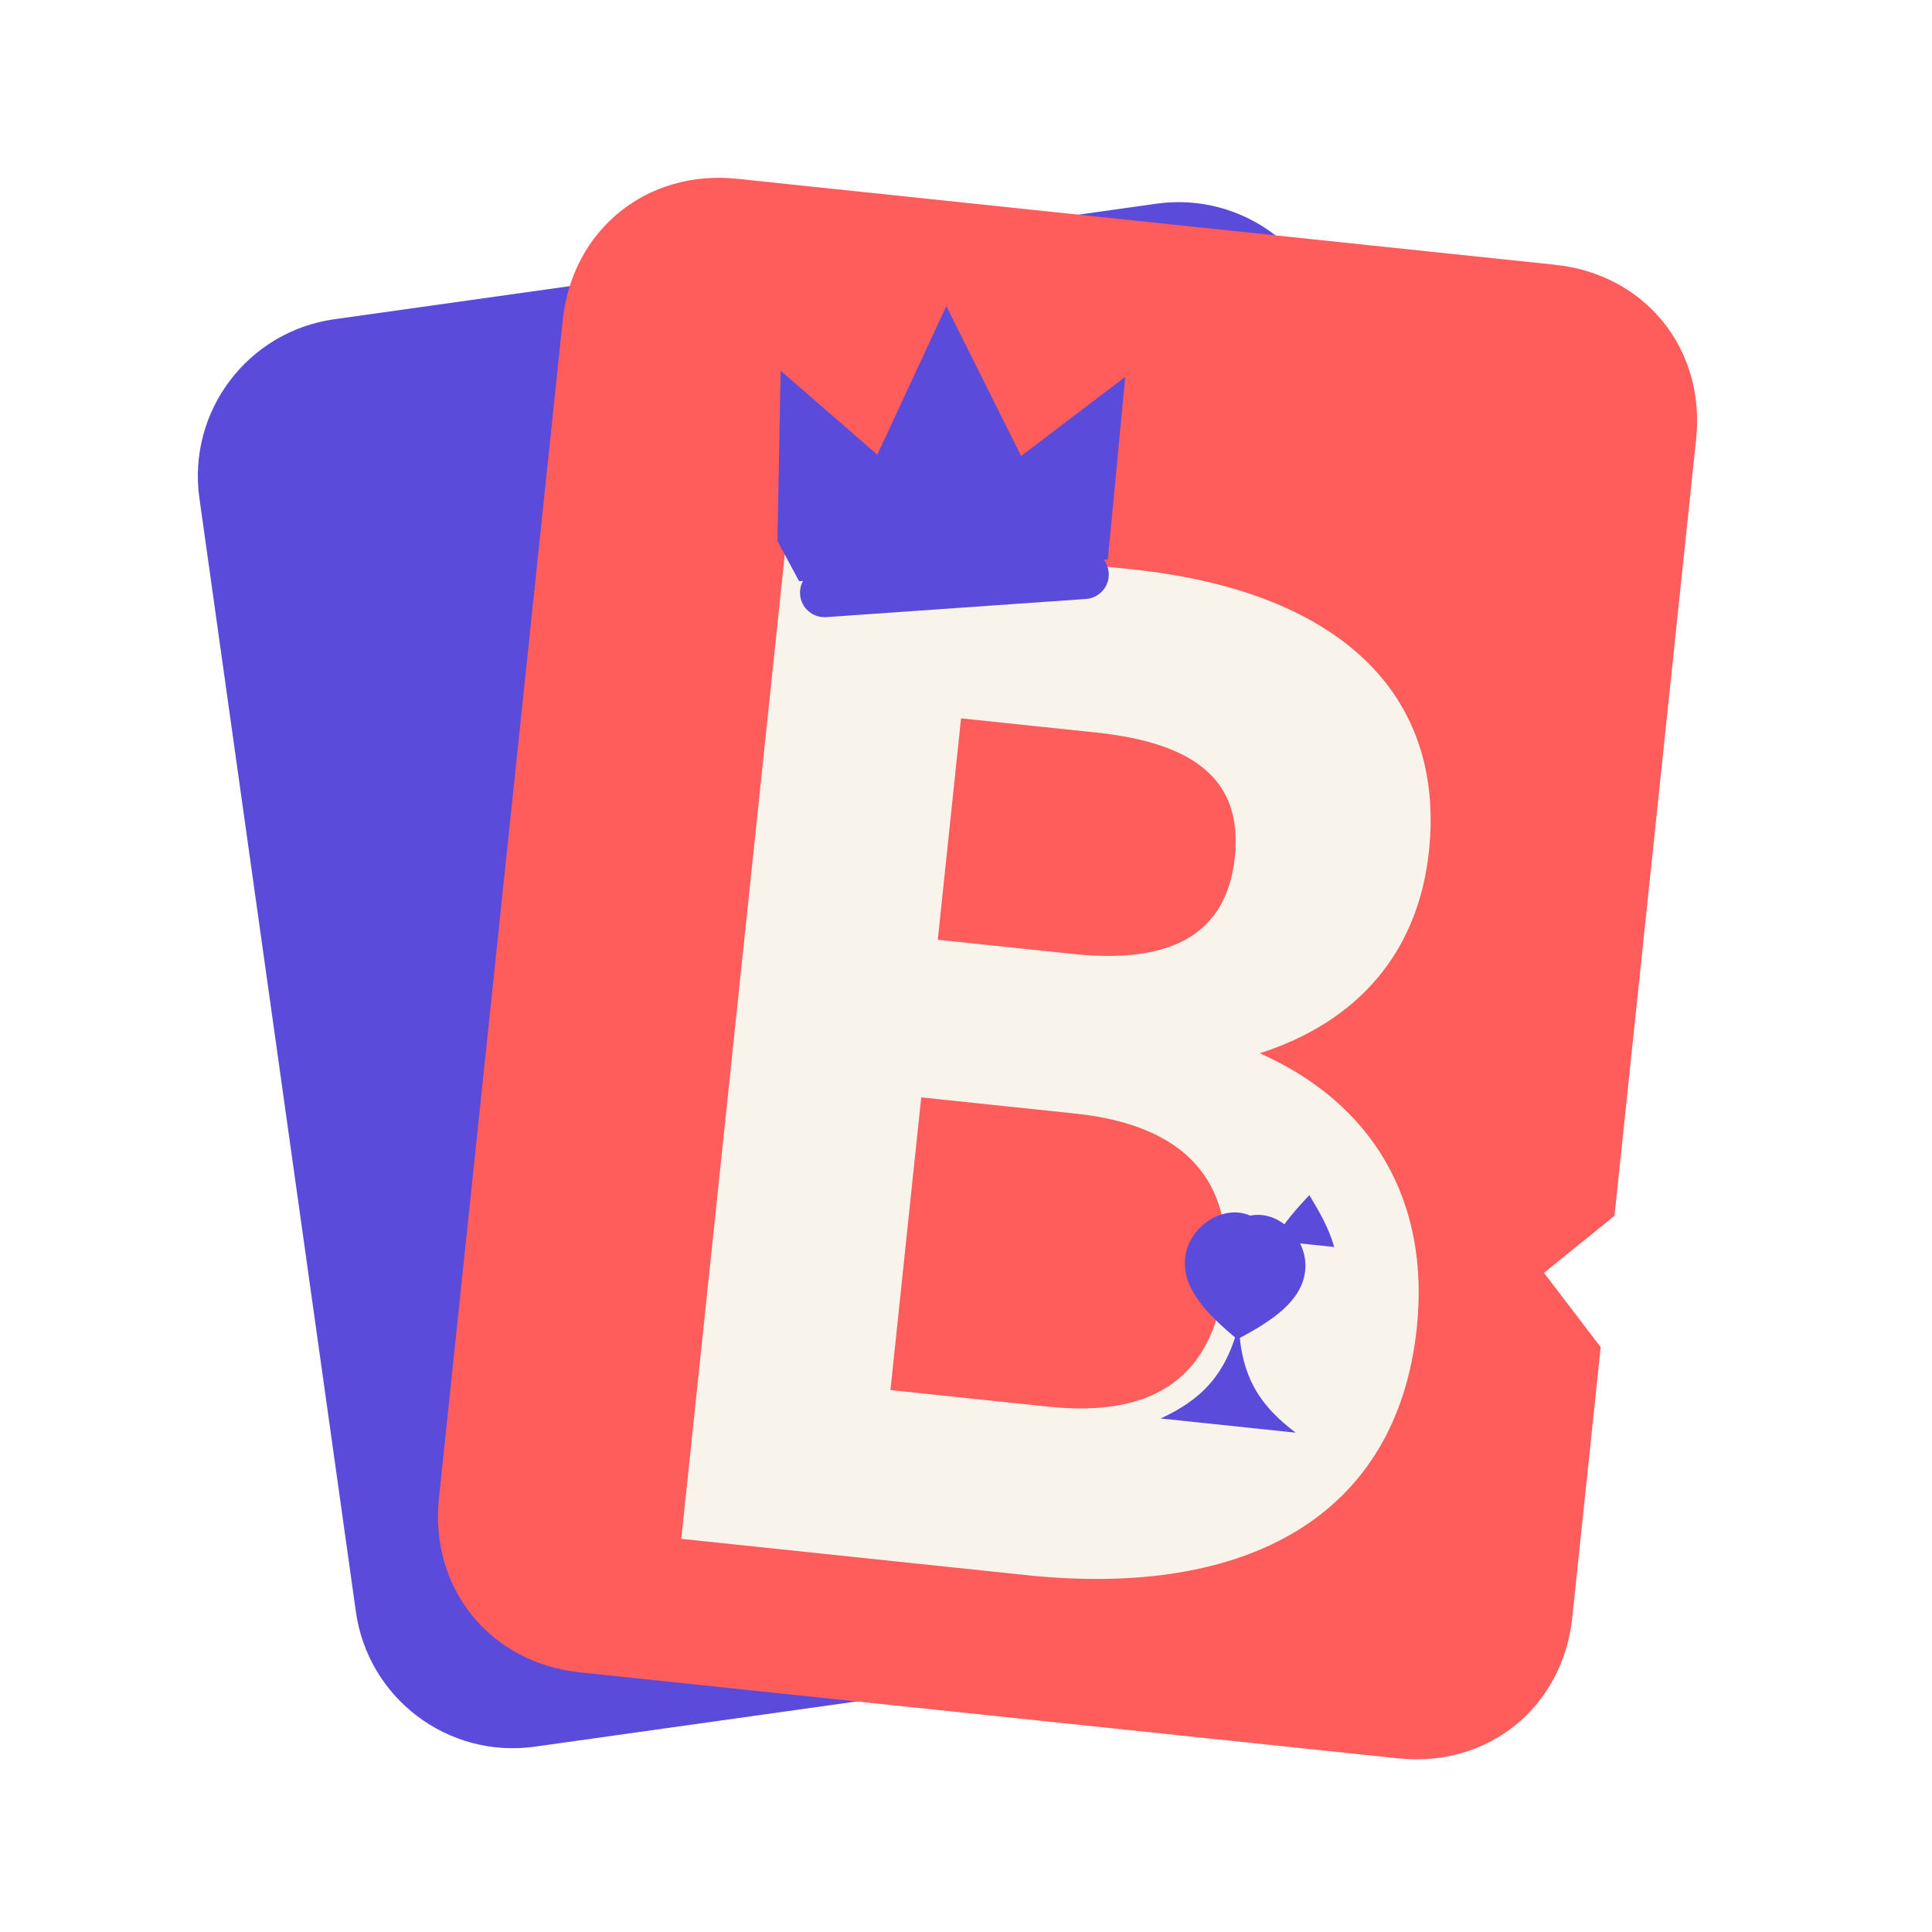
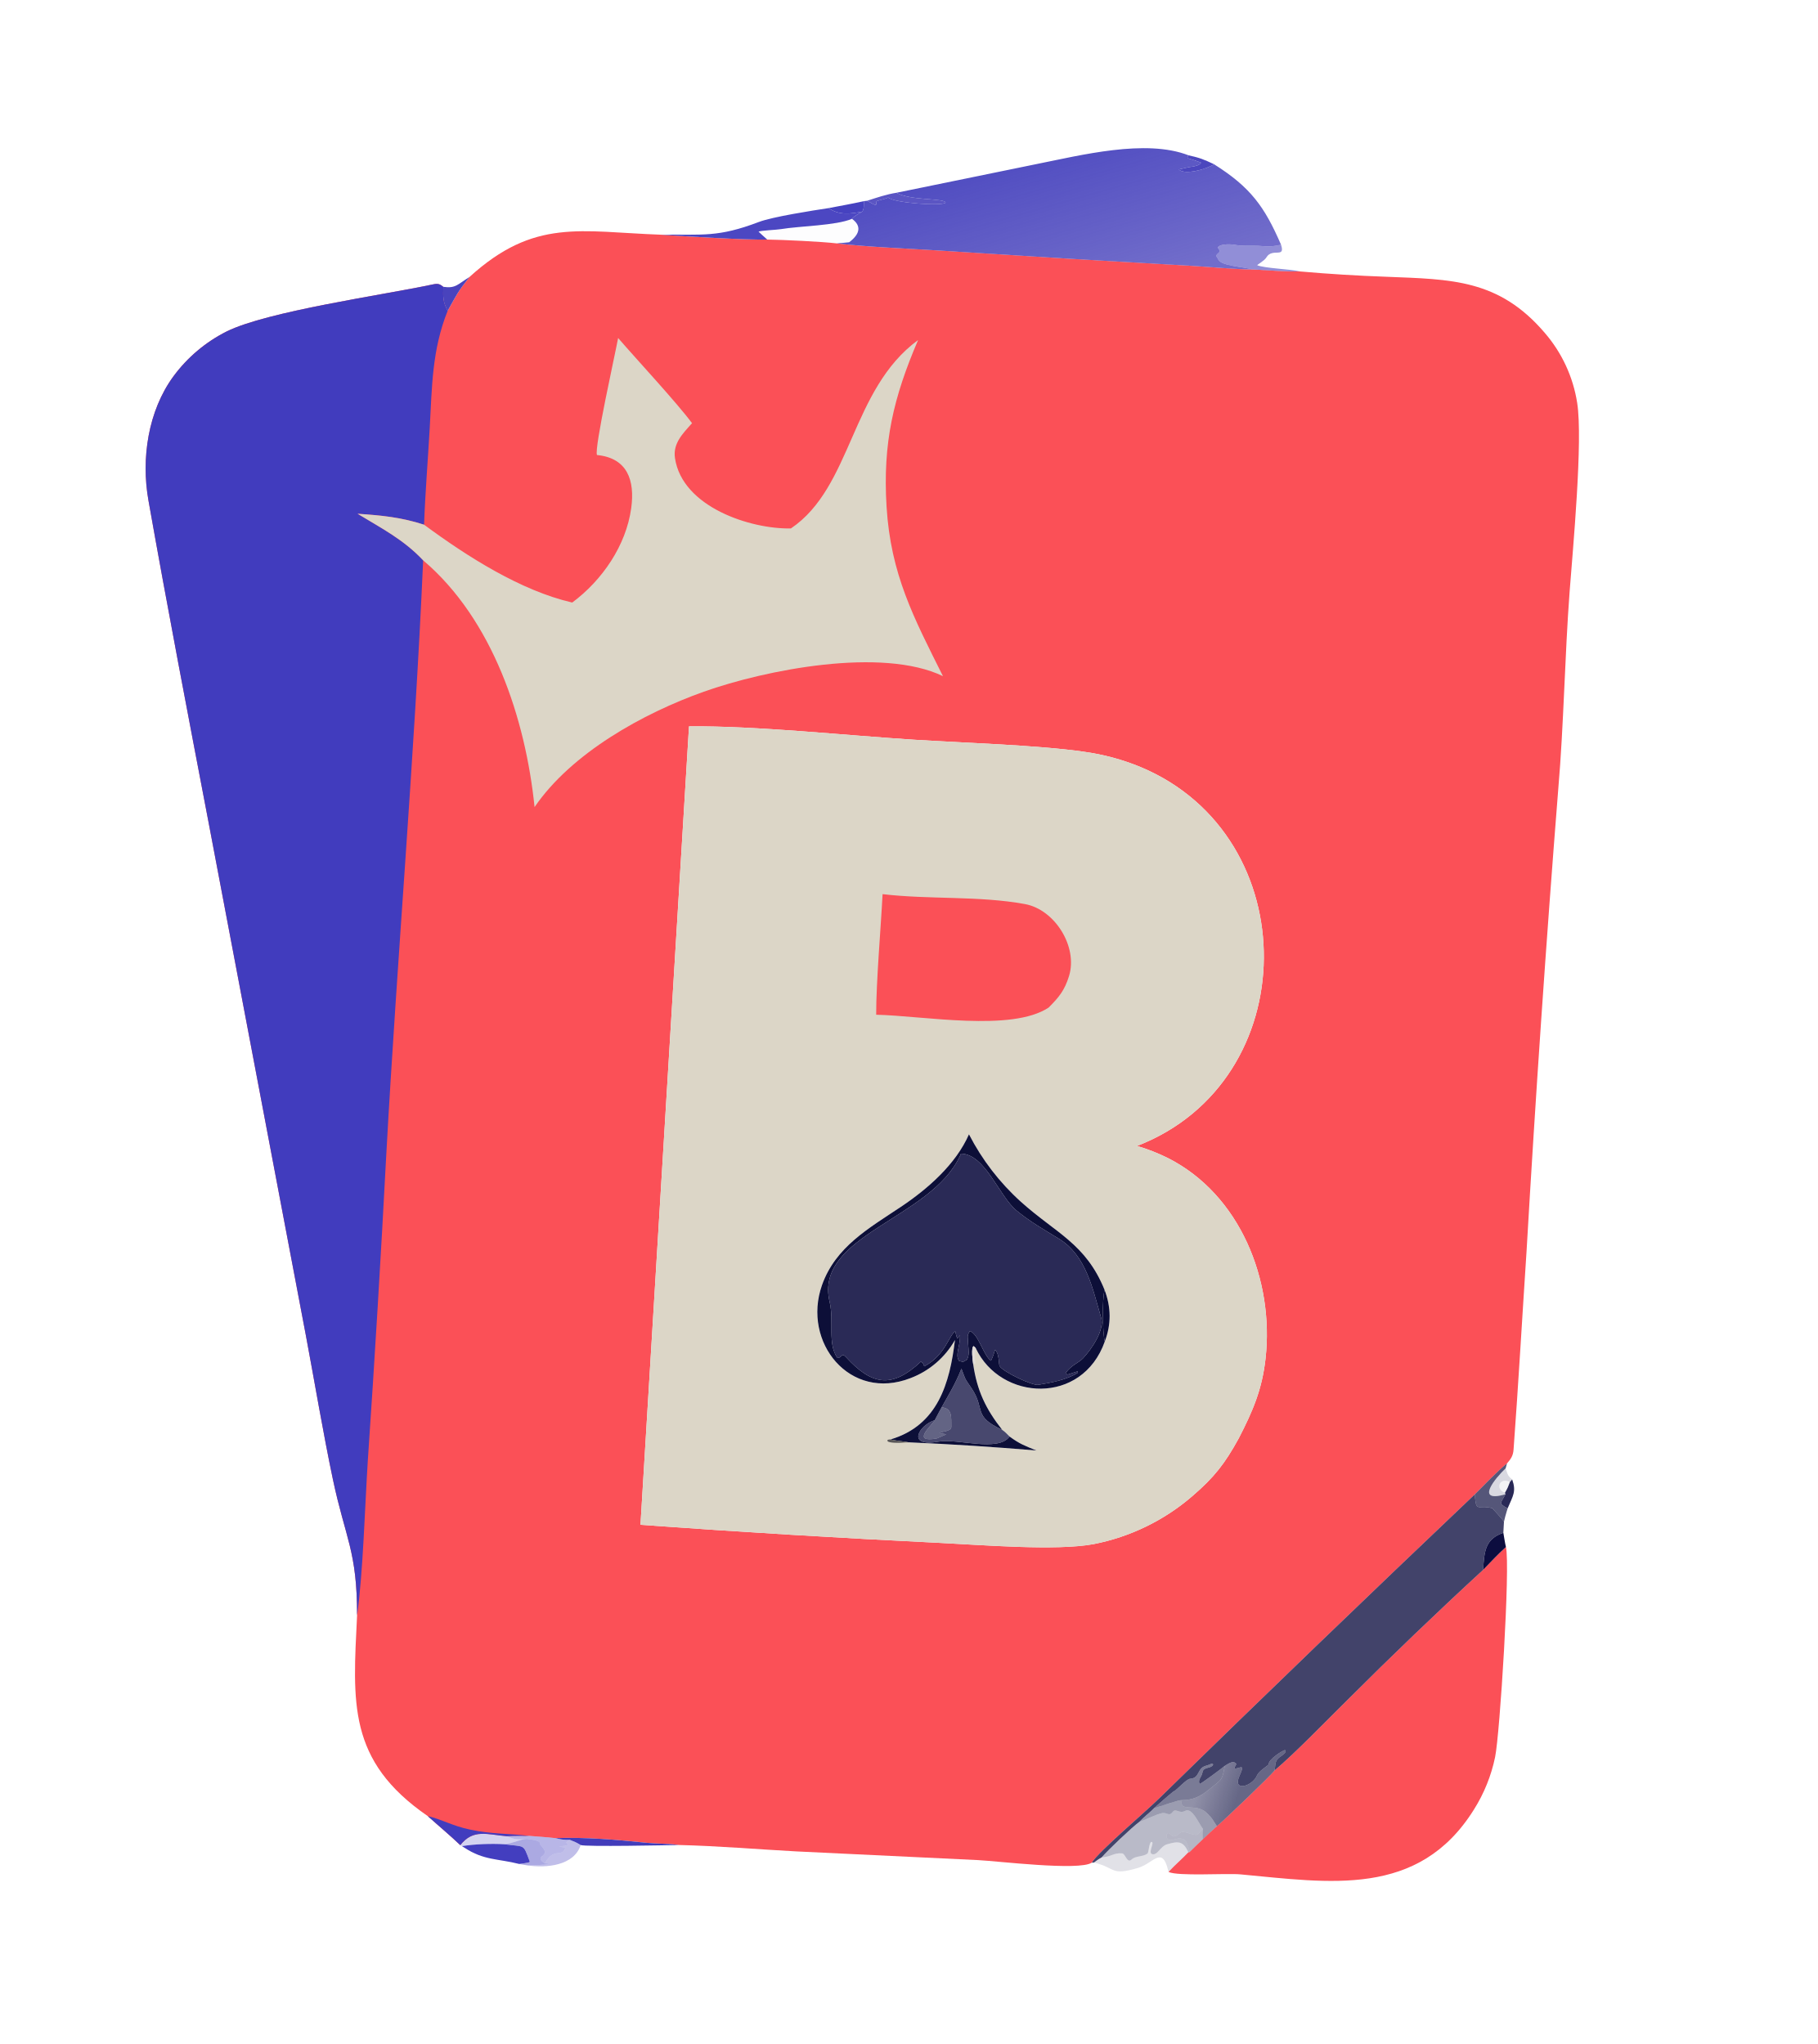
- <svg xmlns="http://www.w3.org/2000/svg" viewBox="0 0 512 512">
-   <g transform="rotate(-8 220 258)">
-     <rect x="72" y="68" width="304" height="382" rx="42" fill="#5B4BDB" />
-   </g>
-   <g transform="rotate(6 286 256)">
-     <path fill="#FF5C5C" d="M174 58h218c24 0 42 18 42 42v207l-17 17 17 18v72c0 24-18 42-42 42H174c-24 0-42-18-42-42V100c0-24 18-42 42-42Z" />
-     <path fill="#F8F4EC" fill-rule="evenodd" d="M197 150h92c55 0 86 24 86 66 0 27-14 47-39 58 31 10 49 34 49 68 0 50-37 76-96 76h-92V150Zm51 44v59h36c27 0 40-10 40-30 0-20-13-29-40-29h-36Zm0 101v78h42c29 0 43-13 43-39 0-26-15-39-44-39h-41Z" />
-     <path fill="#5B4BDB" d="M331 323c8-13 23-4 23 7 0 8-7 14-16 20-9-6-16-12-16-20 0-11 15-20 23-7 2-5 5-9 8-13 3 4 6 8 8 13Z" />
-     <path fill="#5B4BDB" d="M338 346c2 14 8 21 18 27h-36c10-6 16-13 18-27Z" />
-     <g transform="rotate(-10 236 139)">
-       <path fill="#5B4BDB" d="m193 145 4-45 24 24 21-38 17 41 29-19-8 48h-82l-5-11Z" />
-       <rect x="198" y="153" width="82" height="13" rx="6.5" fill="#5B4BDB" />
-     </g>
-   </g>
+ <svg xmlns="http://www.w3.org/2000/svg" viewBox="256 224 512 576">
+   <path fill="#FB5057" d="M388.259 302.058C406.576 285.399 419.5 289.33 442.245 290.142C449.264 290.648 465.791 291.622 472.148 291.508C476.618 291.568 487.529 292.091 491.73 292.586C500.211 293.576 510.504 293.994 519.1 294.511L557.466 296.926L592.064 298.936C597 299.223 604.104 299.926 608.813 299.922C612.81 300.152 618.447 300.577 622.254 300.495C630.349 301.207 638.462 301.705 646.584 301.991C664.871 302.725 678.262 302.632 691.221 317.826C696.038 323.413 699.195 330.237 700.333 337.526C701.997 348.112 699.108 378.846 698.209 390.677C696.855 408.505 696.542 428.552 695.03 446.033C691.579 489.563 688.59 533.129 686.064 576.722C684.839 595.255 683.781 613.97 682.411 632.503C682.284 634.233 681.665 635.124 680.56 636.397C677.849 638.575 674.051 642.581 671.471 645.135C641.616 673.479 611.971 702.042 582.536 730.821C578.678 734.616 565.572 745.71 563.576 748.907C559.985 751.267 537.09 748.45 531.551 748.178L480.267 745.722C469.096 745.119 458.485 744.192 447.26 743.922C444.087 743.475 441.134 743.609 438.002 743.282C429.718 742.416 420.713 741.674 412.398 741.978C409.857 741.689 407.632 741.571 405.116 741.359C402.734 741.341 401.135 741.3 398.747 741.445C393.274 740.977 389.305 739.315 385.677 743.966C382.741 741.153 379.475 738.454 376.518 735.783C353.826 720.146 355.404 703.779 356.6 679.201C356.609 661.008 353.323 657.639 349.792 640.921C347.089 628.123 344.622 613.374 342.167 600.305L314.82 456.087C309.027 425.728 303.199 395.419 297.813 364.981C295.728 353.197 297.717 339.789 304.867 330.04C308.795 324.713 313.923 320.386 319.835 317.412C331.343 311.704 363.845 307.16 378.046 304.128C379.491 303.819 379.971 304.097 380.892 304.826C380.807 307.857 380.771 309.046 382.105 311.613C384.777 306.884 384.834 306.403 388.259 302.058ZM436.442 653.689C464.553 655.718 492.687 657.419 520.838 658.791C532.572 659.353 553.531 661.094 564.107 659.131C574.368 657.126 583.929 652.482 591.85 645.658C598.145 640.248 601.097 636.423 605.009 629.283C608.978 621.579 611.564 615.564 612.541 606.828C615.001 584.845 605.404 560.597 584.94 550.291C582.173 548.925 579.294 547.799 576.334 546.926C623.579 528.673 623.984 459.771 577.432 440.192C572.275 438.052 566.863 436.588 561.331 435.836C548.576 433.981 527.289 433.321 513.687 432.467C494.605 431.269 468.819 428.493 450.113 428.691L436.442 653.689Z" />
+   <path fill="#413CBE" d="M356.6 679.201C356.609 661.008 353.323 657.639 349.792 640.921C347.089 628.123 344.622 613.374 342.167 600.305L314.82 456.087C309.027 425.728 303.199 395.419 297.813 364.981C295.728 353.197 297.717 339.789 304.867 330.04C308.795 324.713 313.923 320.386 319.835 317.412C331.343 311.704 363.845 307.16 378.046 304.128C379.491 303.819 379.971 304.097 380.892 304.826C380.807 307.857 380.771 309.046 382.105 311.613C377.691 322.625 377.712 332.971 377.062 344.661C376.559 353.697 375.79 362.833 375.475 371.865C369.048 369.771 363.504 369.235 356.744 368.781C363.487 372.875 369.714 376.044 375.212 381.899C372.806 437.097 367.873 493.917 364.831 549.278C363.319 578.065 361.583 606.84 359.622 635.599C358.835 647.875 358.266 667.66 356.6 679.201Z" />
+   <path fill="#DCD6C7" d="M430.142 319.248C435.32 325.25 446.599 337.369 450.968 343.256C448.37 346.157 445.544 348.942 446.156 353.078C448.205 366.925 467.519 373.157 478.822 372.912C496.113 361.24 495.657 333.728 514.65 319.825C507.708 336.036 504.669 348.768 505.768 366.77C506.935 385.863 513.417 398.042 521.657 414.541C504.507 406.274 471.659 412.739 454.29 418.92C437.152 425.02 417.007 436.209 406.602 451.43C404.043 426.519 394.851 398.59 375.212 381.899C369.714 376.044 363.487 372.875 356.744 368.781C363.504 369.235 369.048 369.771 375.475 371.865C387.51 380.751 402.658 390.443 417.211 393.798C425.66 387.526 432.386 377.731 433.831 367.2C434.91 359.331 432.749 353.07 424.186 352.223C423.335 350.442 429.376 323.481 430.142 319.248Z" />
+   <path fill="#413CBE" d="M376.518 735.783C380.57 736.713 383.346 738.508 388.364 739.569C394.72 740.912 399.086 740.631 405.116 741.359C402.734 741.341 401.135 741.3 398.747 741.445C393.274 740.977 389.305 739.315 385.677 743.966C382.741 741.153 379.475 738.454 376.518 735.783Z" />
+   <path fill="#DCD6C7" d="M450.113 428.691C468.819 428.493 494.605 431.269 513.687 432.467C527.289 433.321 548.576 433.981 561.331 435.836C566.863 436.588 572.275 438.052 577.432 440.192C623.984 459.771 623.579 528.673 576.334 546.926C579.294 547.799 582.173 548.925 584.94 550.291C605.404 560.597 615.001 584.845 612.541 606.828C611.564 615.564 608.978 621.579 605.009 629.283C601.097 636.423 598.145 640.248 591.85 645.658C583.929 652.482 574.368 657.126 564.107 659.131C553.531 661.094 532.572 659.353 520.838 658.791C492.687 657.419 464.553 655.718 436.442 653.689L450.113 428.691ZM506.892 629.633C508.821 630.073 510.121 630.107 512.02 630.445C524.018 630.971 536.004 631.739 547.971 632.749C544.669 631.381 543.303 630.933 540.418 628.811C539.715 628.129 539.168 627.479 538.358 626.946C533.678 621.012 531.242 615.82 530.168 608.4C530.038 607.596 529.526 603.652 530.298 603.335C530.555 603.505 530.695 603.682 530.907 603.936C537.91 618.799 560.867 620.079 567.247 602.042C569.114 597.156 569.029 592.33 567.18 587.476C561.885 574.416 553.444 571.522 543.568 562.621C537.6 557.23 532.659 550.802 528.983 543.649C525.282 552.109 517.369 559.034 509.822 564.081C500.834 570.093 491.369 575.36 487.567 586.184C481.924 602.25 495.416 619.044 512.543 612.343C517.831 610.33 522.251 606.534 525.039 601.61C523.579 613.782 520.225 625.673 506.892 629.633Z" />
+   <path fill="#080A34" fill-opacity="0.976" d="M525.039 601.61C522.251 606.534 517.831 610.33 512.543 612.343C495.416 619.044 481.924 602.25 487.567 586.184C491.369 575.36 500.834 570.093 509.822 564.081C517.369 559.034 525.282 552.109 528.983 543.649C532.659 550.802 537.6 557.23 543.568 562.621C553.444 571.522 561.885 574.416 567.18 587.476C566.509 590.223 566.576 599.285 567.247 602.042C560.867 620.079 537.91 618.799 530.907 603.936C530.695 603.682 530.555 603.505 530.298 603.335C529.526 603.652 530.038 607.596 530.168 608.4C531.242 615.82 533.678 621.012 538.358 626.946C529.852 622.929 533.764 621.217 529.69 615.175C527.775 612.336 528.225 613.325 526.859 609.688C525.118 614.079 523.54 616.545 521.278 620.584C520.629 621.832 519.968 622.941 519.338 624.216C514.996 625.523 511.075 631.936 520.504 630.242C525.711 629.307 537.251 633.276 540.418 628.811C543.303 630.933 544.669 631.381 547.971 632.749C536.004 631.739 524.018 630.971 512.02 630.445C510.121 630.107 508.821 630.073 506.892 629.633C520.225 625.673 523.579 613.782 525.039 601.61ZM528.756 602.875C528.7 600.821 528.301 600.4 529.254 599.1C531.736 600.014 533.09 606.111 535.192 607.457C535.777 606.183 535.938 605.655 536.348 604.347C537.604 605.614 537.311 608.418 537.618 608.954C538.568 610.62 546.889 614.501 548.457 614.246C552.244 613.628 556.558 612.829 559.629 610.848L559.66 610.427L556.731 611.36L556.186 610.958C557.844 608.634 559.824 608.138 561.131 606.748C563.456 604.274 567.261 598.868 566.211 595.3C563.837 587.234 562.036 577.821 554.385 573.117C549.986 570.413 546.192 568.276 542.376 565.126C537.429 561.042 533.618 549.302 526.746 549.092L526.455 549.736C518.189 567.615 485.264 572.018 489.729 590.872C491.033 596.379 489.05 602.633 491.938 606.699C493.313 606.574 493.045 605.014 494.381 606.473C501.577 614.338 507.259 615.391 515.436 607.718C516.284 608.317 515.901 607.968 516.393 609.03C522.324 605.924 523.388 600.179 525.119 599.181L525.308 599.944C525.548 600.88 525.406 600.526 525.737 601.178L526.476 600.31C526.491 603.724 525.003 605.693 526.208 607.521C527.717 607.829 527.003 607.921 528.411 607.154C529.154 605.756 528.862 604.503 528.756 602.875Z" />
+   <path fill="#07083B" fill-opacity="0.859" d="M526.746 549.092C533.618 549.302 537.429 561.042 542.376 565.126C546.192 568.276 549.986 570.413 554.385 573.117C562.036 577.821 563.837 587.234 566.211 595.3C567.261 598.868 563.456 604.274 561.131 606.748C559.824 608.138 557.844 608.634 556.186 610.958L556.731 611.36L559.66 610.427L559.629 610.848C556.558 612.829 552.244 613.628 548.457 614.246C546.889 614.501 538.568 610.62 537.618 608.954C537.311 608.418 537.604 605.614 536.348 604.347C535.938 605.655 535.777 606.183 535.192 607.457C533.09 606.111 531.736 600.014 529.254 599.1C528.301 600.4 528.7 600.821 528.756 602.875C528.862 604.503 529.154 605.756 528.411 607.154C527.003 607.921 527.717 607.829 526.208 607.521C525.003 605.693 526.491 603.724 526.476 600.31L525.737 601.178C525.406 600.526 525.548 600.88 525.308 599.944L525.119 599.181C523.388 600.179 522.324 605.924 516.393 609.03C515.901 607.968 516.284 608.317 515.436 607.718C507.259 615.391 501.577 614.338 494.381 606.473C493.045 605.014 493.313 606.574 491.938 606.699C489.05 602.633 491.033 596.379 489.729 590.872C485.264 572.018 518.189 567.615 526.455 549.736L526.746 549.092Z" />
+   <path fill="#FB5057" d="M504.646 475.969C517.824 477.529 531.758 476.386 544.746 478.767C553.217 480.319 559.714 490.815 557.175 499.049C555.919 503.124 554.297 505.065 551.413 507.941C540.985 514.84 516.165 510.247 502.843 509.95C502.834 500.628 504.143 485.75 504.646 475.969Z" />
+   <path fill="#07083B" fill-opacity="0.737" d="M526.859 609.688C528.225 613.325 527.775 612.336 529.69 615.175C533.764 621.217 529.852 622.929 538.358 626.946C539.168 627.479 539.715 628.129 540.418 628.811C537.251 633.276 525.711 629.307 520.504 630.242C511.075 631.936 514.996 625.523 519.338 624.216C518.361 625.868 512.587 630.672 519.967 629.346C519.975 629.344 522.593 628.185 522.574 628.204C522.04 628.019 521.053 628.025 520.752 627.83C521.326 627.303 524.054 627.45 524.015 626.034C523.943 623.453 524.406 620.875 521.278 620.584C523.54 616.545 525.118 614.079 526.859 609.688Z" />
+   <path fill="#07083B" fill-opacity="0.627" d="M521.278 620.584C524.406 620.875 523.943 623.453 524.015 626.034C524.054 627.45 521.326 627.303 520.752 627.83C521.053 628.025 522.04 628.019 522.574 628.204C522.593 628.185 519.975 629.344 519.967 629.346C512.587 630.672 518.361 625.868 519.338 624.216C519.968 622.941 520.629 621.832 521.278 620.584Z" />
+   <path fill="#080A34" fill-opacity="0.988" d="M567.18 587.476C569.029 592.33 569.114 597.156 567.247 602.042C566.576 599.285 566.509 590.223 567.18 587.476Z" />
+   <path fill="#E0DBD7" d="M530.168 608.4C530.038 607.596 529.526 603.652 530.298 603.335C530.555 603.505 530.695 603.682 530.907 603.936C530.696 605.343 530.46 606.339 530.813 607.717C530.851 607.865 530.91 608.1 530.803 608.235C530.69 608.376 530.191 608.396 530.168 608.4Z" />
+   <path fill="#595758" d="M512.02 630.445C510.373 630.515 508.311 630.752 506.697 630.41C506.502 630.368 506.125 630.275 506.027 630.069C505.997 630.004 505.994 629.895 506.035 629.833C506.177 629.624 506.8 629.643 506.892 629.633C508.821 630.073 510.121 630.107 512.02 630.445Z" />
+   <path fill="#FB5057" d="M680.264 659.955C681.523 665.335 678.561 712.674 677.208 719.156C676.123 724.399 674.103 729.403 671.245 733.931C655.647 758.938 630.406 754.498 605.494 752.202C601.487 751.832 587.767 752.788 585.209 751.504C587.155 749.422 589.003 747.868 590.783 745.987L591.111 745.927C592.33 744.72 593.564 743.528 594.814 742.353C596.127 741.081 597.466 739.835 598.83 738.617C600.176 737.599 614.084 724.323 615.084 722.914C621.124 717.794 629.723 708.841 635.626 703.034C648.109 690.554 660.85 678.334 673.839 666.381C676.119 664.085 677.826 662.12 680.264 659.955Z" />
+   <defs>
+     <linearGradient id="a" x1="562.588" x2="551.068" y1="306.959" y2="266.574" gradientUnits="userSpaceOnUse">
+       <stop offset="0" stop-color="#3A34B6" stop-opacity="0.718" />
+       <stop offset="1" stop-color="#3F3BBB" stop-opacity="0.906" />
+     </linearGradient>
+   </defs>
+   <path fill="url(#a)" d="M508.574 278.318L548.04 270.231C560.405 267.772 578.757 263.059 590.842 267.767C590.653 268.148 590.449 268.391 590.543 268.782C589.198 267.916 594.768 269.988 594.326 269.796C594.31 270.534 592.141 271.015 591.509 271.021C591.173 271.024 588.16 271.731 588.159 271.733L588.156 271.789C589.816 273.396 595.935 271.69 598.016 270.277C608.368 276.805 612.253 282.237 616.902 292.958C614.783 293.439 613.658 293.545 611.499 293.339C608.907 293.091 606.167 293.484 603.496 292.921C602.424 292.82 599.708 292.687 599.103 293.724C599.07 293.781 599.461 294.328 599.489 294.381C600.121 295.571 597.648 295.429 599.245 296.966L599.168 296.976C599.703 298.974 606.541 299.182 608.813 299.922C604.104 299.926 597 299.223 592.064 298.936L557.466 296.926L519.1 294.511C510.504 293.994 500.211 293.576 491.73 292.586C492.257 292.533 495.166 292.317 495.234 292.266C498.491 289.802 498.606 287.533 496.023 285.665C496.611 284.916 497.991 284.198 498.877 283.643C499.512 282.992 499.303 281.618 499.369 280.68L500.293 280.576C501.461 281.119 503.47 282.748 502.761 280.761C503.894 280.312 505.118 280.193 506.225 279.666C508.088 281.256 521.638 282.136 522.394 281.093C522.119 279.803 512.471 280.592 508.574 278.318Z" />
+   <path fill="#07083B" fill-opacity="0.761" d="M563.576 748.907C565.572 745.71 578.678 734.616 582.536 730.821C611.971 702.042 641.616 673.479 671.471 645.135C671.929 650.572 672.232 647.858 676.44 649.027C676.338 648.999 679.434 652.183 679.705 652.85L679.533 655.947C674.417 657.676 674.156 661.151 673.839 666.381C660.85 678.334 648.109 690.554 635.626 703.034C629.723 708.841 621.124 717.794 615.084 722.914C615.113 722.707 615.142 722.5 615.171 722.293L615.286 721.323C615.577 719.031 617.004 719.29 618.212 717.68L617.995 717.245L618.197 717.161C617.604 717.013 613.092 719.964 613.461 721.234C612.471 722.053 610.599 723.19 610.112 724.36C608.847 727.402 603.055 729.116 605.223 724.368C606.814 720.885 605.481 722.27 604 722.381C603.921 722.336 603.841 722.292 603.762 722.247C603.843 721.795 604.261 721.522 604.261 721.04C603.412 719.858 601.674 721.295 601.056 721.623C600.338 722.253 594.277 726.743 593.965 726.73C593.377 725.499 594.546 724.814 594.771 723.461C595.047 721.804 597.062 722.497 597.75 721.361C597.738 721.269 597.725 721.177 597.713 721.085C597.47 720.764 596.95 721.212 596.7 721.281C596.367 721.389 596.035 721.497 595.702 721.605C593.176 722.308 594.108 725.04 591.318 725.252C590.127 725.342 587.709 728.378 586.493 728.91C585.074 730.043 582.462 732.327 581.131 733.53C579.827 734.897 578.541 735.726 577.002 737.383C575.057 738.751 567.932 745.543 566.37 747.408C565.444 747.917 565.051 748.229 564.172 748.869L563.576 748.907Z" />
+   <path fill="#07083B" fill-opacity="0.278" d="M577.002 737.383C579.255 736.614 581.032 735.548 583.241 734.969C584.78 734.574 585.295 736.045 586.384 734.597C587.255 733.438 588.184 735.214 589.886 734.304C591.915 733.219 593.791 738.042 594.899 739.365C594.351 739.788 593.594 740.899 593.422 740.975C592.229 741.502 589.453 739.595 588.482 740.49C586.046 742.735 586.097 740.612 585.006 740.552C584.212 741.398 584.589 743.052 586.742 742.372C589.457 741.514 590.412 742.57 590.955 745.207L591.111 745.927L590.783 745.987C589.362 742.687 587.839 742.848 584.804 743.718C582.852 744.278 582.088 746.997 580.511 746.476C579.382 745.929 581.497 742.977 580.321 743.048C579.625 743.534 579.679 746.039 579.255 746.345C577.851 747.361 575.994 746.853 574.7 748.083C573.495 749.097 573.074 746.347 572.12 746.272C569.706 746.082 569.13 747.243 566.37 747.408C567.932 745.543 575.057 738.751 577.002 737.383Z" />
+   <defs>
+     <linearGradient id="b" x1="594.147" x2="604.812" y1="726.3" y2="730.036" gradientUnits="userSpaceOnUse">
+       <stop offset="0" stop-color="#08083D" stop-opacity="0.447" />
+       <stop offset="1" stop-color="#06083B" stop-opacity="0.616" />
+     </linearGradient>
+   </defs>
+   <path fill="url(#b)" d="M601.056 721.623C601.674 721.295 603.412 719.858 604.261 721.04C604.261 721.522 603.843 721.795 603.762 722.247C603.841 722.292 603.921 722.336 604 722.381C605.481 722.27 606.814 720.885 605.223 724.368C603.055 729.116 608.847 727.402 610.112 724.36C610.599 723.19 612.471 722.053 613.461 721.234C613.092 719.964 617.604 717.013 618.197 717.161L617.995 717.245L618.212 717.68C617.004 719.29 615.577 719.031 615.286 721.323L615.171 722.293C615.142 722.5 615.113 722.707 615.084 722.914C614.084 724.323 600.176 737.599 598.83 738.617C597.522 736.662 597.614 736.424 595.844 734.773C592.911 732.037 588.103 734.826 588.994 731.286C592.049 731.249 594.177 730.289 596.559 728.326C599.868 725.597 600.247 725.97 600.877 722.55L601.056 721.623Z" />
+   <path fill="#413CBE" fill-opacity="0.941" d="M442.245 290.142C454.056 290.003 458.211 290.961 469.84 286.535C473.649 285.085 485.076 283.301 489.469 282.639C492.311 284.71 495.596 284.279 498.877 283.643C497.991 284.198 496.611 284.916 496.023 285.665C491.566 287.58 481.28 287.684 476 288.569C474.655 288.794 470.525 288.933 469.742 289.263L469.721 289.304C469.736 289.349 471.982 291.356 472.148 291.508C465.791 291.622 449.264 290.648 442.245 290.142Z" />
+   <path fill="#3F39B9" fill-opacity="0.008" d="M496.023 285.665C498.606 287.533 498.491 289.802 495.234 292.266C495.166 292.317 492.257 292.533 491.73 292.586C487.529 292.091 476.618 291.568 472.148 291.508C471.982 291.356 469.736 289.349 469.721 289.304L469.742 289.263C470.525 288.933 474.655 288.794 476 288.569C481.28 287.684 491.566 287.58 496.023 285.665Z" />
+   <path fill="#07083B" fill-opacity="0.118" d="M566.37 747.408C569.13 747.243 569.706 746.082 572.12 746.272C573.074 746.347 573.495 749.097 574.7 748.083C575.994 746.853 577.851 747.361 579.255 746.345C579.679 746.039 579.625 743.534 580.321 743.048C581.497 742.977 579.382 745.929 580.511 746.476C582.088 746.997 582.852 744.278 584.804 743.718C587.839 742.848 589.362 742.687 590.783 745.987C589.003 747.868 587.155 749.422 585.209 751.504L585.081 751.004C583.36 744.043 580.984 749.112 576.523 750.407C568.724 752.673 570.577 750.389 564.172 748.869C565.051 748.229 565.444 747.917 566.37 747.408Z" />
+   <path fill="#3F39B9" fill-opacity="0.569" d="M616.902 292.958C618.211 296.934 614.413 293.722 612.77 296.549C612.243 297.456 610.239 298.556 610.185 298.739C612.439 299.644 619.224 299.778 622.254 300.495C618.447 300.577 612.81 300.152 608.813 299.922C606.541 299.182 599.703 298.974 599.168 296.976L599.245 296.966C597.648 295.429 600.121 295.571 599.489 294.381C599.461 294.328 599.07 293.781 599.103 293.724C599.708 292.687 602.424 292.82 603.496 292.921C606.167 293.484 608.907 293.091 611.499 293.339C613.658 293.545 614.783 293.439 616.902 292.958Z" />
+   <path fill="#07083B" fill-opacity="0.533" d="M581.131 733.53C582.462 732.327 585.074 730.043 586.493 728.91C587.709 728.378 590.127 725.342 591.318 725.252C594.108 725.04 593.176 722.308 595.702 721.605C596.035 721.497 596.367 721.389 596.7 721.281C596.95 721.212 597.47 720.764 597.713 721.085C597.725 721.177 597.738 721.269 597.75 721.361C597.062 722.497 595.047 721.804 594.771 723.461C594.546 724.814 593.377 725.499 593.965 726.73C594.277 726.743 600.338 722.253 601.056 721.623L600.877 722.55C600.247 725.97 599.868 725.597 596.559 728.326C594.177 730.289 592.049 731.249 588.994 731.286C587.948 731.184 582.918 733.084 581.131 733.53Z" />
+   <path fill="#413CBE" fill-opacity="0.988" d="M398.024 743.706C403.955 744.505 403.328 743.495 405.122 748.255C405.213 748.498 405.245 748.468 405.231 748.703C404.904 748.974 402.914 749.144 402.291 749.268C396.257 747.735 392.334 748.297 386.834 744.676L386.153 744.242C389.67 743.652 394.486 743.496 398.024 743.706Z" />
+   <path fill="#07083B" fill-opacity="0.4" d="M581.131 733.53C582.918 733.084 587.948 731.184 588.994 731.286C588.103 734.826 592.911 732.037 595.844 734.773C597.614 736.424 597.522 736.662 598.83 738.617C597.466 739.835 596.127 741.081 594.814 742.353C594.791 741.179 594.75 740.537 594.899 739.365C593.791 738.042 591.915 733.219 589.886 734.304C588.184 735.214 587.255 733.438 586.384 734.597C585.295 736.045 584.78 734.574 583.241 734.969C581.032 735.548 579.255 736.614 577.002 737.383C578.541 735.726 579.827 734.897 581.131 733.53Z" />
+   <path fill="#07083B" fill-opacity="0.682" d="M680.56 636.397L680.18 637.779C677.42 640.381 671.275 647.612 680.113 645.101C678.849 647.624 678.001 647.581 680.737 649.066L680.456 649.998C680.159 650.942 679.922 651.885 679.705 652.85C679.434 652.183 676.338 648.999 676.44 649.027C672.232 647.858 671.929 650.572 671.471 645.135C674.051 642.581 677.849 638.575 680.56 636.397Z" />
+   <path fill="#413CBE" fill-opacity="0.373" d="M398.747 741.445C401.135 741.3 402.734 741.341 405.116 741.359C407.632 741.571 409.857 741.689 412.398 741.978C414.181 742.376 414.685 742.5 416.537 742.459C416.366 742.578 415.709 742.951 415.487 743.251C415.497 743.259 416.029 743.691 416.063 743.739C415.642 744.289 414.346 744.222 413.742 744.256C413.748 744.309 413.753 744.362 413.759 744.414C414.241 744.499 414.708 744.568 415.196 744.607L415.263 744.674C414.412 747.639 412.079 744.379 409.501 749.107C408.981 748.747 407.547 747.895 408.756 747.048C410.739 745.661 408.085 744.169 408.152 743.572C408.179 743.528 408.205 743.484 408.231 743.44C407.781 742.444 405.292 742.354 404.389 742.204C401.528 742.383 401.143 742.39 398.747 741.445Z" />
+   <path fill="#413CBE" fill-opacity="0.439" d="M398.024 743.706L398.661 743.613C400.936 743.299 402.508 742.284 404.389 742.204C405.292 742.354 407.781 742.444 408.231 743.44C408.205 743.484 408.179 743.528 408.152 743.572C408.085 744.169 410.739 745.661 408.756 747.048C407.547 747.895 408.981 748.747 409.501 749.107C409.86 749.134 410.397 749.13 410.74 749.266C410.29 749.502 405.549 749.642 404.749 749.685C403.868 749.566 403.157 749.438 402.291 749.268C402.914 749.144 404.904 748.974 405.231 748.703C405.245 748.468 405.213 748.498 405.122 748.255C403.328 743.495 403.955 744.505 398.024 743.706Z" />
+   <path fill="#3F39B9" fill-opacity="0.984" d="M412.398 741.978C420.713 741.674 429.718 742.416 438.002 743.282C441.134 743.609 444.087 743.475 447.26 743.922C443.961 743.989 421.002 744.454 419.603 743.939C418.352 743.167 417.922 743.014 416.537 742.459C414.685 742.5 414.181 742.376 412.398 741.978Z" />
+   <path fill="#413CBE" fill-opacity="0.224" d="M385.677 743.966C389.305 739.315 393.274 740.977 398.747 741.445C401.143 742.39 401.528 742.383 404.389 742.204C402.508 742.284 400.936 743.299 398.661 743.613L398.024 743.706C394.486 743.496 389.67 743.652 386.153 744.242C385.947 744.147 385.835 744.124 385.677 743.966Z" />
+   <path fill="#413CBE" fill-opacity="0.329" d="M416.537 742.459C417.922 743.014 418.352 743.167 419.603 743.939C417.673 749.804 409.89 750.426 404.749 749.685C405.549 749.642 410.29 749.502 410.74 749.266C410.397 749.13 409.86 749.134 409.501 749.107C412.079 744.379 414.412 747.639 415.263 744.674L415.196 744.607C414.708 744.568 414.241 744.499 413.759 744.414C413.753 744.362 413.748 744.309 413.742 744.256C414.346 744.222 415.642 744.289 416.063 743.739C416.029 743.691 415.497 743.259 415.487 743.251C415.709 742.951 416.366 742.578 416.537 742.459Z" />
+   <path fill="#07083B" fill-opacity="0.973" d="M673.839 666.381C674.156 661.151 674.417 657.676 679.533 655.947C679.78 657.304 679.948 658.617 680.264 659.955C677.826 662.12 676.119 664.085 673.839 666.381Z" />
+   <path fill="#3F39B9" fill-opacity="0.855" d="M508.574 278.318C512.471 280.592 522.119 279.803 522.394 281.093C521.638 282.136 508.088 281.256 506.225 279.666C505.118 280.193 503.894 280.312 502.761 280.761C503.47 282.748 501.461 281.119 500.293 280.576C502.931 279.717 505.819 278.732 508.574 278.318Z" />
+   <path fill="#07083B" fill-opacity="0.294" d="M594.899 739.365C594.75 740.537 594.791 741.179 594.814 742.353C593.564 743.528 592.33 744.72 591.111 745.927L590.955 745.207C590.412 742.57 589.457 741.514 586.742 742.372C584.589 743.052 584.212 741.398 585.006 740.552C586.097 740.612 586.046 742.735 588.482 740.49C589.453 739.595 592.229 741.502 593.422 740.975C593.594 740.899 594.351 739.788 594.899 739.365Z" />
+   <path fill="#3F39B9" fill-opacity="0.949" d="M380.892 304.826C384.358 305.337 384.894 304.144 388.259 302.058C384.834 306.403 384.777 306.884 382.105 311.613C380.771 309.046 380.807 307.857 380.892 304.826Z" />
+   <path fill="#07083B" fill-opacity="0.153" d="M680.113 645.101C671.275 647.612 677.42 640.381 680.18 637.779L680.456 638.628C680.799 639.77 681.104 640.153 682.023 640.918L681.396 641.616C678.309 640.108 677.208 643.82 679.995 644.648L680.113 645.101Z" />
+   <path fill="#413CBE" fill-opacity="0.965" d="M489.469 282.639C492.866 281.973 495.976 281.454 499.369 280.68C499.303 281.618 499.512 282.992 498.877 283.643C495.596 284.279 492.311 284.71 489.469 282.639Z" />
+   <path fill="#3F39B9" fill-opacity="0.929" d="M590.842 267.767C594.176 268.511 595.037 268.89 598.016 270.277C595.935 271.69 589.816 273.396 588.156 271.789L588.159 271.733C588.16 271.731 591.173 271.024 591.509 271.021C592.141 271.015 594.31 270.534 594.326 269.796C594.768 269.988 589.198 267.916 590.543 268.782C590.449 268.391 590.653 268.148 590.842 267.767Z" />
+   <path fill="#07083B" fill-opacity="0.863" d="M681.396 641.616L682.023 640.918C683.213 644.272 682.298 645.431 680.737 649.066C678.001 647.581 678.849 647.624 680.113 645.101L679.995 644.648C680.741 643.368 680.873 643.012 681.396 641.616Z" />
+   <path fill="#07083B" fill-opacity="0.043" d="M679.995 644.648C677.208 643.82 678.309 640.108 681.396 641.616C680.873 643.012 680.741 643.368 679.995 644.648Z" />
</svg>
